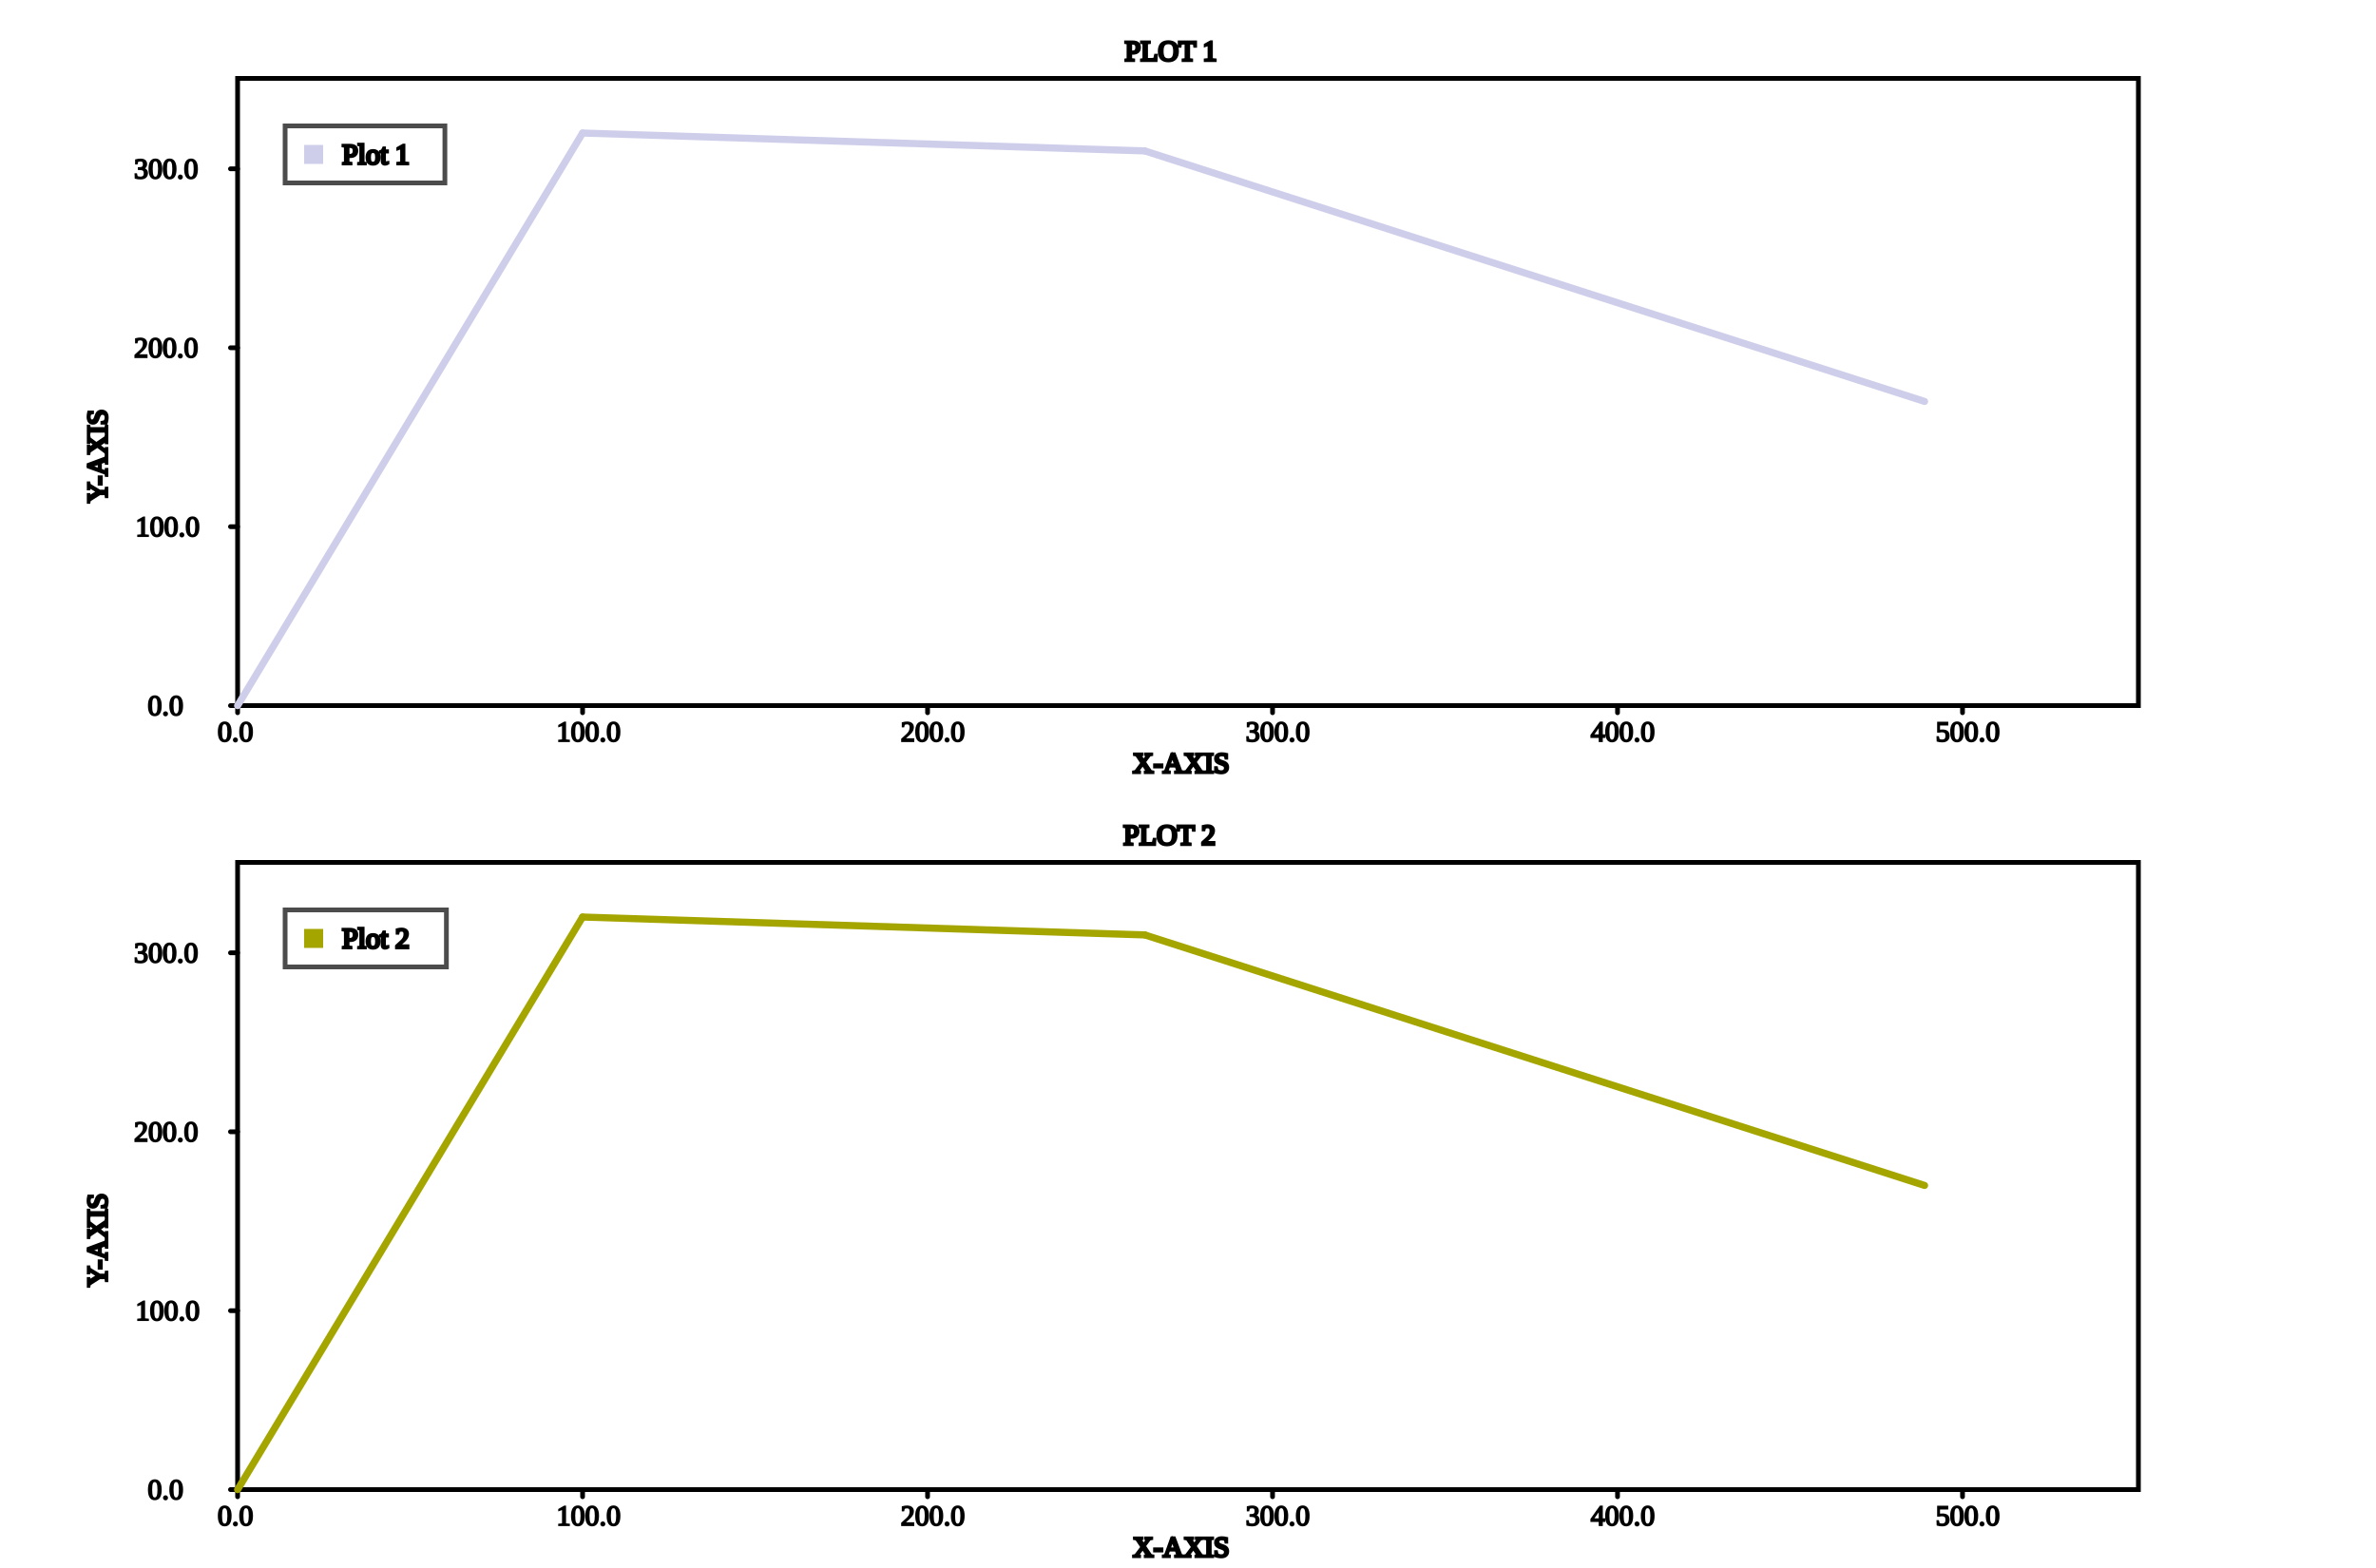
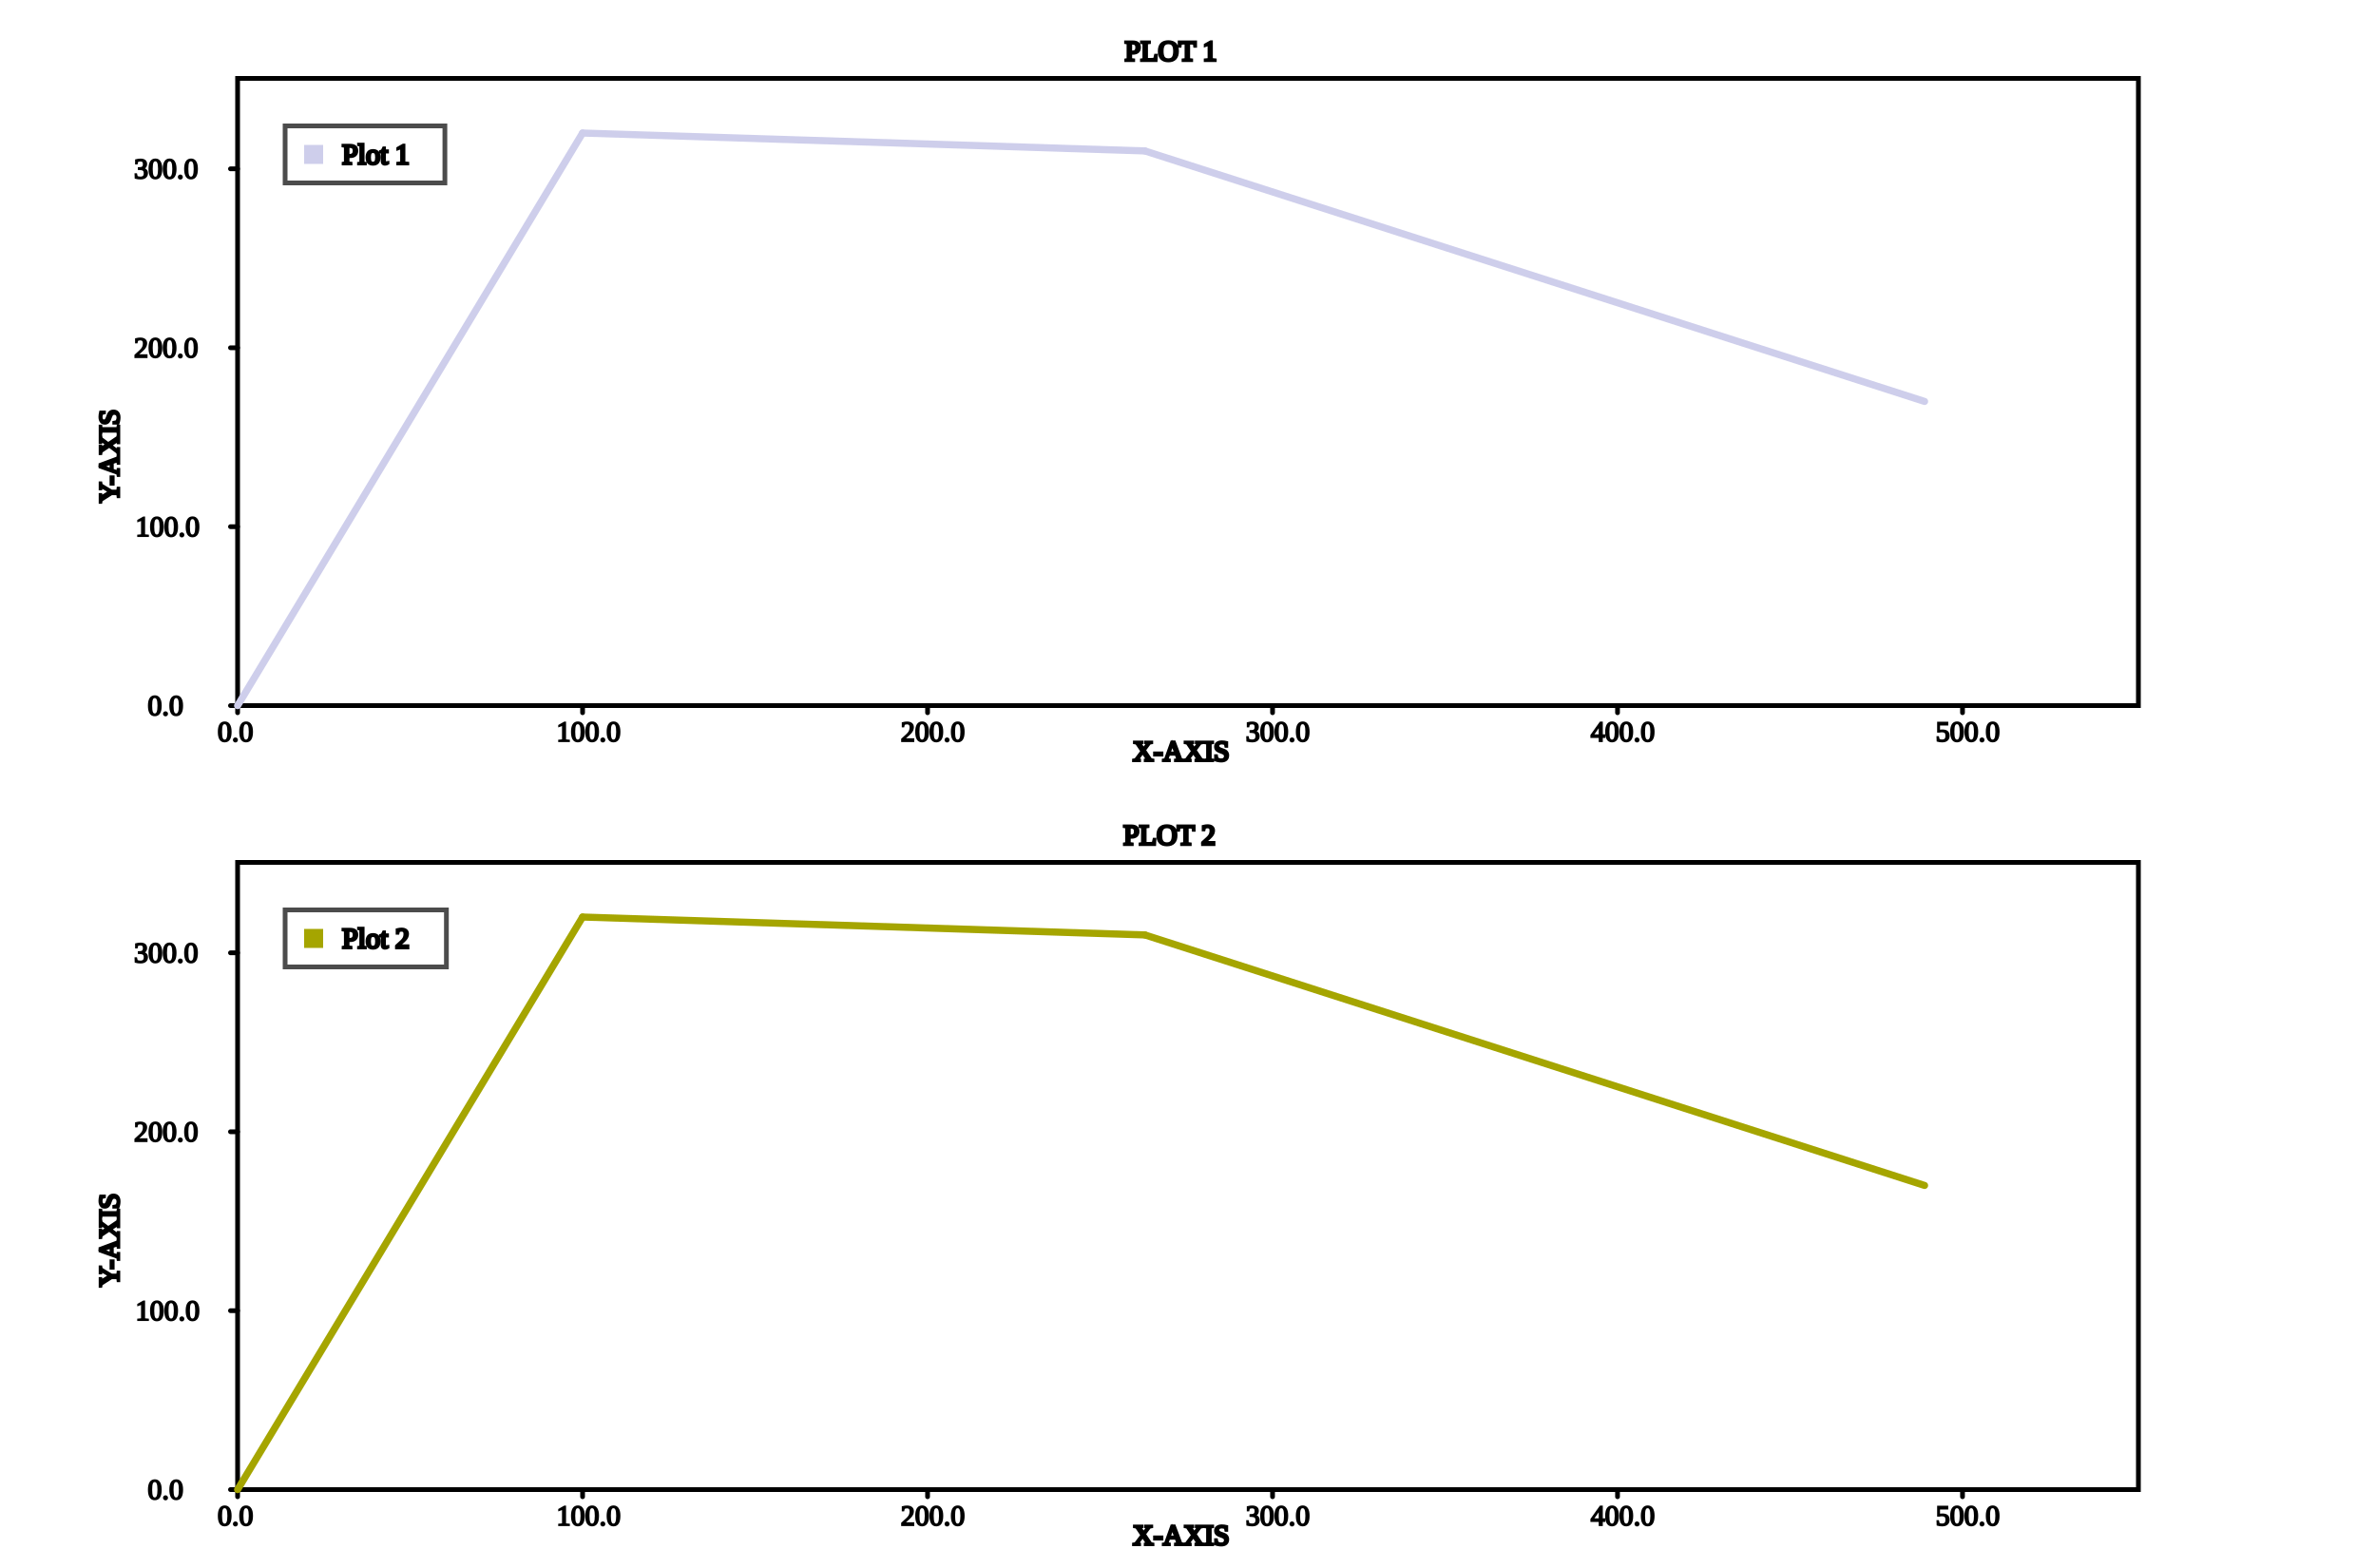
<svg xmlns="http://www.w3.org/2000/svg" height="660.0" width="1000.0" version="4.0">
  <rect width="100%" height="100%" fill="white" />
  <rect x="100.0" y="33.0" width="800.0" height="264.0" style="fill:rgb(255,255,255);stroke-width:2.0;stroke:rgb(0,0,0);opacity:1" />
  <line x1="100.0" y1="300.0" x2="100.0" y2="297.0" style="stroke:rgb(0.0,0.0,0.0);stroke-width:2.0;opacity:1.0;stroke-linecap:round" />
  <text x="91.58" y="312.0" stroke="#000000" stroke-width="0.7" transform="rotate(-0.0,91.58,312.0)">0.0</text>
  <line x1="245.194" y1="300.0" x2="245.194" y2="297.0" style="stroke:rgb(0.0,0.0,0.0);stroke-width:2.0;opacity:1.0;stroke-linecap:round" />
  <text x="234.214" y="312.0" stroke="#000000" stroke-width="0.7" transform="rotate(-0.0,234.2143,312.0)">100.0</text>
  <line x1="390.389" y1="300.0" x2="390.389" y2="297.0" style="stroke:rgb(0.0,0.0,0.0);stroke-width:2.0;opacity:1.0;stroke-linecap:round" />
  <text x="379.089" y="312.0" stroke="#000000" stroke-width="0.7" transform="rotate(-0.0,379.0886,312.0)">200.0</text>
  <line x1="535.583" y1="300.0" x2="535.583" y2="297.0" style="stroke:rgb(0.0,0.0,0.0);stroke-width:2.0;opacity:1.0;stroke-linecap:round" />
  <text x="524.283" y="312.0" stroke="#000000" stroke-width="0.7" transform="rotate(-0.0,524.2828,312.0)">300.0</text>
  <line x1="680.777" y1="300.0" x2="680.777" y2="297.0" style="stroke:rgb(0.0,0.0,0.0);stroke-width:2.0;opacity:1.0;stroke-linecap:round" />
  <text x="669.477" y="312.0" stroke="#000000" stroke-width="0.7" transform="rotate(-0.0,669.4771,312.0)">400.0</text>
  <line x1="825.971" y1="300.0" x2="825.971" y2="297.0" style="stroke:rgb(0.0,0.0,0.0);stroke-width:2.0;opacity:1.0;stroke-linecap:round" />
  <text x="814.671" y="312.0" stroke="#000000" stroke-width="0.7" transform="rotate(-0.0,814.6714,312.0)">500.0</text>
  <line x1="97.0" y1="297.0" x2="100.0" y2="297.0" style="stroke:rgb(0.0,0.0,0.0);stroke-width:2.0;opacity:1.0;stroke-linecap:round" />
  <text x="62.16" y="301.0" stroke="#000000" stroke-width="0.7" transform="rotate(-0.0,62.16,301.0)">0.0</text>
  <line x1="97.0" y1="221.688" x2="100.0" y2="221.688" style="stroke:rgb(0.0,0.0,0.0);stroke-width:2.0;opacity:1.0;stroke-linecap:round" />
  <text x="57.04" y="225.688" stroke="#000000" stroke-width="0.7" transform="rotate(-0.0,57.04,225.6875)">100.0</text>
  <line x1="97.0" y1="146.375" x2="100.0" y2="146.375" style="stroke:rgb(0.0,0.0,0.0);stroke-width:2.0;opacity:1.0;stroke-linecap:round" />
  <text x="56.4" y="150.375" stroke="#000000" stroke-width="0.7" transform="rotate(-0.0,56.4,150.375)">200.0</text>
  <line x1="97.0" y1="71.062" x2="100.0" y2="71.062" style="stroke:rgb(0.0,0.0,0.0);stroke-width:2.0;opacity:1.0;stroke-linecap:round" />
  <text x="56.4" y="75.062" stroke="#000000" stroke-width="0.7" transform="rotate(-0.0,56.4,75.0625)">300.0</text>
  <line x1="100.0" y1="297.0" x2="245.194" y2="56.0" style="stroke:rgb(206.04,206.04,235.11);stroke-width:3.0;opacity:1.0;stroke-linecap:round" />
  <line x1="245.194" y1="56.0" x2="481.861" y2="63.531" style="stroke:rgb(206.04,206.04,235.11);stroke-width:3.0;opacity:1.0;stroke-linecap:round" />
  <line x1="481.861" y1="63.531" x2="810.0" y2="168.969" style="stroke:rgb(206.04,206.04,235.11);stroke-width:3.0;opacity:1.0;stroke-linecap:round" />
  <text x="473.4" y="25.5" stroke="#000000" stroke-width="1.2" transform="rotate(-0.0,473.4,25.5)">PLOT 1</text>
-   <text x="476.8" y="325.2" stroke="#000000" stroke-width="1.2" transform="rotate(-0.0,476.8,325.2)">X-AXIS</text>
-   <text x="45.0" y="211.6" stroke="#000000" stroke-width="1.2" transform="rotate(-90.0,45.0,211.6)">Y-AXIS</text>
+   <text x="476.8" y="320.2" stroke="#000000" stroke-width="1.2" transform="rotate(-0.0,476.8,320.2)">X-AXIS</text>
+   <text x="50.0" y="211.6" stroke="#000000" stroke-width="1.2" transform="rotate(-90.0,50.0,211.6)">Y-AXIS</text>
  <rect x="120.0" y="53.0" width="67.24" height="24.0" style="fill:rgb(255.0,255.0,255.0);stroke-width:2.0;stroke:rgb(0.0,0.0,0.0);opacity:0.7" />
  <rect x="128.0" y="61.0" width="8.0" height="8.0" style="fill:rgb(206.04,206.04,235.11);stroke-width:0;stroke:rgb(0,0,0);opacity:1.0" />
  <text x="144.0" y="69.0" stroke="#000000" stroke-width="1.2" transform="rotate(-0.0,144.0,69.0)">Plot 1</text>
  <rect x="100.0" y="363.0" width="800.0" height="264.0" style="fill:rgb(255,255,255);stroke-width:2.0;stroke:rgb(0,0,0);opacity:1" />
  <line x1="100.0" y1="630.0" x2="100.0" y2="627.0" style="stroke:rgb(0.0,0.0,0.0);stroke-width:2.0;opacity:1.0;stroke-linecap:round" />
  <text x="91.58" y="642.0" stroke="#000000" stroke-width="0.7" transform="rotate(-0.0,91.58,642.0)">0.0</text>
  <line x1="245.194" y1="630.0" x2="245.194" y2="627.0" style="stroke:rgb(0.0,0.0,0.0);stroke-width:2.0;opacity:1.0;stroke-linecap:round" />
  <text x="234.214" y="642.0" stroke="#000000" stroke-width="0.7" transform="rotate(-0.0,234.2143,642.0)">100.0</text>
  <line x1="390.389" y1="630.0" x2="390.389" y2="627.0" style="stroke:rgb(0.0,0.0,0.0);stroke-width:2.0;opacity:1.0;stroke-linecap:round" />
  <text x="379.089" y="642.0" stroke="#000000" stroke-width="0.7" transform="rotate(-0.0,379.0886,642.0)">200.0</text>
  <line x1="535.583" y1="630.0" x2="535.583" y2="627.0" style="stroke:rgb(0.0,0.0,0.0);stroke-width:2.0;opacity:1.0;stroke-linecap:round" />
  <text x="524.283" y="642.0" stroke="#000000" stroke-width="0.7" transform="rotate(-0.0,524.2828,642.0)">300.0</text>
  <line x1="680.777" y1="630.0" x2="680.777" y2="627.0" style="stroke:rgb(0.0,0.0,0.0);stroke-width:2.0;opacity:1.0;stroke-linecap:round" />
  <text x="669.477" y="642.0" stroke="#000000" stroke-width="0.7" transform="rotate(-0.0,669.4771,642.0)">400.0</text>
  <line x1="825.971" y1="630.0" x2="825.971" y2="627.0" style="stroke:rgb(0.0,0.0,0.0);stroke-width:2.0;opacity:1.0;stroke-linecap:round" />
  <text x="814.671" y="642.0" stroke="#000000" stroke-width="0.7" transform="rotate(-0.0,814.6714,642.0)">500.0</text>
  <line x1="97.0" y1="627.0" x2="100.0" y2="627.0" style="stroke:rgb(0.0,0.0,0.0);stroke-width:2.0;opacity:1.0;stroke-linecap:round" />
  <text x="62.16" y="631.0" stroke="#000000" stroke-width="0.7" transform="rotate(-0.0,62.16,631.0)">0.0</text>
  <line x1="97.0" y1="551.688" x2="100.0" y2="551.688" style="stroke:rgb(0.0,0.0,0.0);stroke-width:2.0;opacity:1.0;stroke-linecap:round" />
  <text x="57.04" y="555.688" stroke="#000000" stroke-width="0.7" transform="rotate(-0.0,57.04,555.6875)">100.0</text>
  <line x1="97.0" y1="476.375" x2="100.0" y2="476.375" style="stroke:rgb(0.0,0.0,0.0);stroke-width:2.0;opacity:1.0;stroke-linecap:round" />
  <text x="56.4" y="480.375" stroke="#000000" stroke-width="0.7" transform="rotate(-0.0,56.4,480.375)">200.0</text>
  <line x1="97.0" y1="401.062" x2="100.0" y2="401.062" style="stroke:rgb(0.0,0.0,0.0);stroke-width:2.0;opacity:1.0;stroke-linecap:round" />
  <text x="56.4" y="405.062" stroke="#000000" stroke-width="0.7" transform="rotate(-0.0,56.4,405.0625)">300.0</text>
  <line x1="100.0" y1="627.0" x2="245.194" y2="386.0" style="stroke:rgb(164.985,164.985,0.0);stroke-width:3.0;opacity:1.0;stroke-linecap:round" />
  <line x1="245.194" y1="386.0" x2="481.861" y2="393.531" style="stroke:rgb(164.985,164.985,0.0);stroke-width:3.0;opacity:1.0;stroke-linecap:round" />
  <line x1="481.861" y1="393.531" x2="810.0" y2="498.969" style="stroke:rgb(164.985,164.985,0.0);stroke-width:3.0;opacity:1.0;stroke-linecap:round" />
  <text x="472.8" y="355.5" stroke="#000000" stroke-width="1.2" transform="rotate(-0.0,472.8,355.5)">PLOT 2</text>
-   <text x="476.8" y="655.2" stroke="#000000" stroke-width="1.2" transform="rotate(-0.0,476.8,655.2)">X-AXIS</text>
-   <text x="45.0" y="541.6" stroke="#000000" stroke-width="1.2" transform="rotate(-90.0,45.0,541.6)">Y-AXIS</text>
+   <text x="476.8" y="650.2" stroke="#000000" stroke-width="1.2" transform="rotate(-0.0,476.8,650.2)">X-AXIS</text>
+   <text x="50.0" y="541.6" stroke="#000000" stroke-width="1.2" transform="rotate(-90.0,50.0,541.6)">Y-AXIS</text>
  <rect x="120.0" y="383.0" width="67.88" height="24.0" style="fill:rgb(255.0,255.0,255.0);stroke-width:2.0;stroke:rgb(0.0,0.0,0.0);opacity:0.7" />
  <rect x="128.0" y="391.0" width="8.0" height="8.0" style="fill:rgb(164.985,164.985,0.0);stroke-width:0;stroke:rgb(0,0,0);opacity:1.0" />
  <text x="144.0" y="399.0" stroke="#000000" stroke-width="1.2" transform="rotate(-0.0,144.0,399.0)">Plot 2</text>
</svg>
